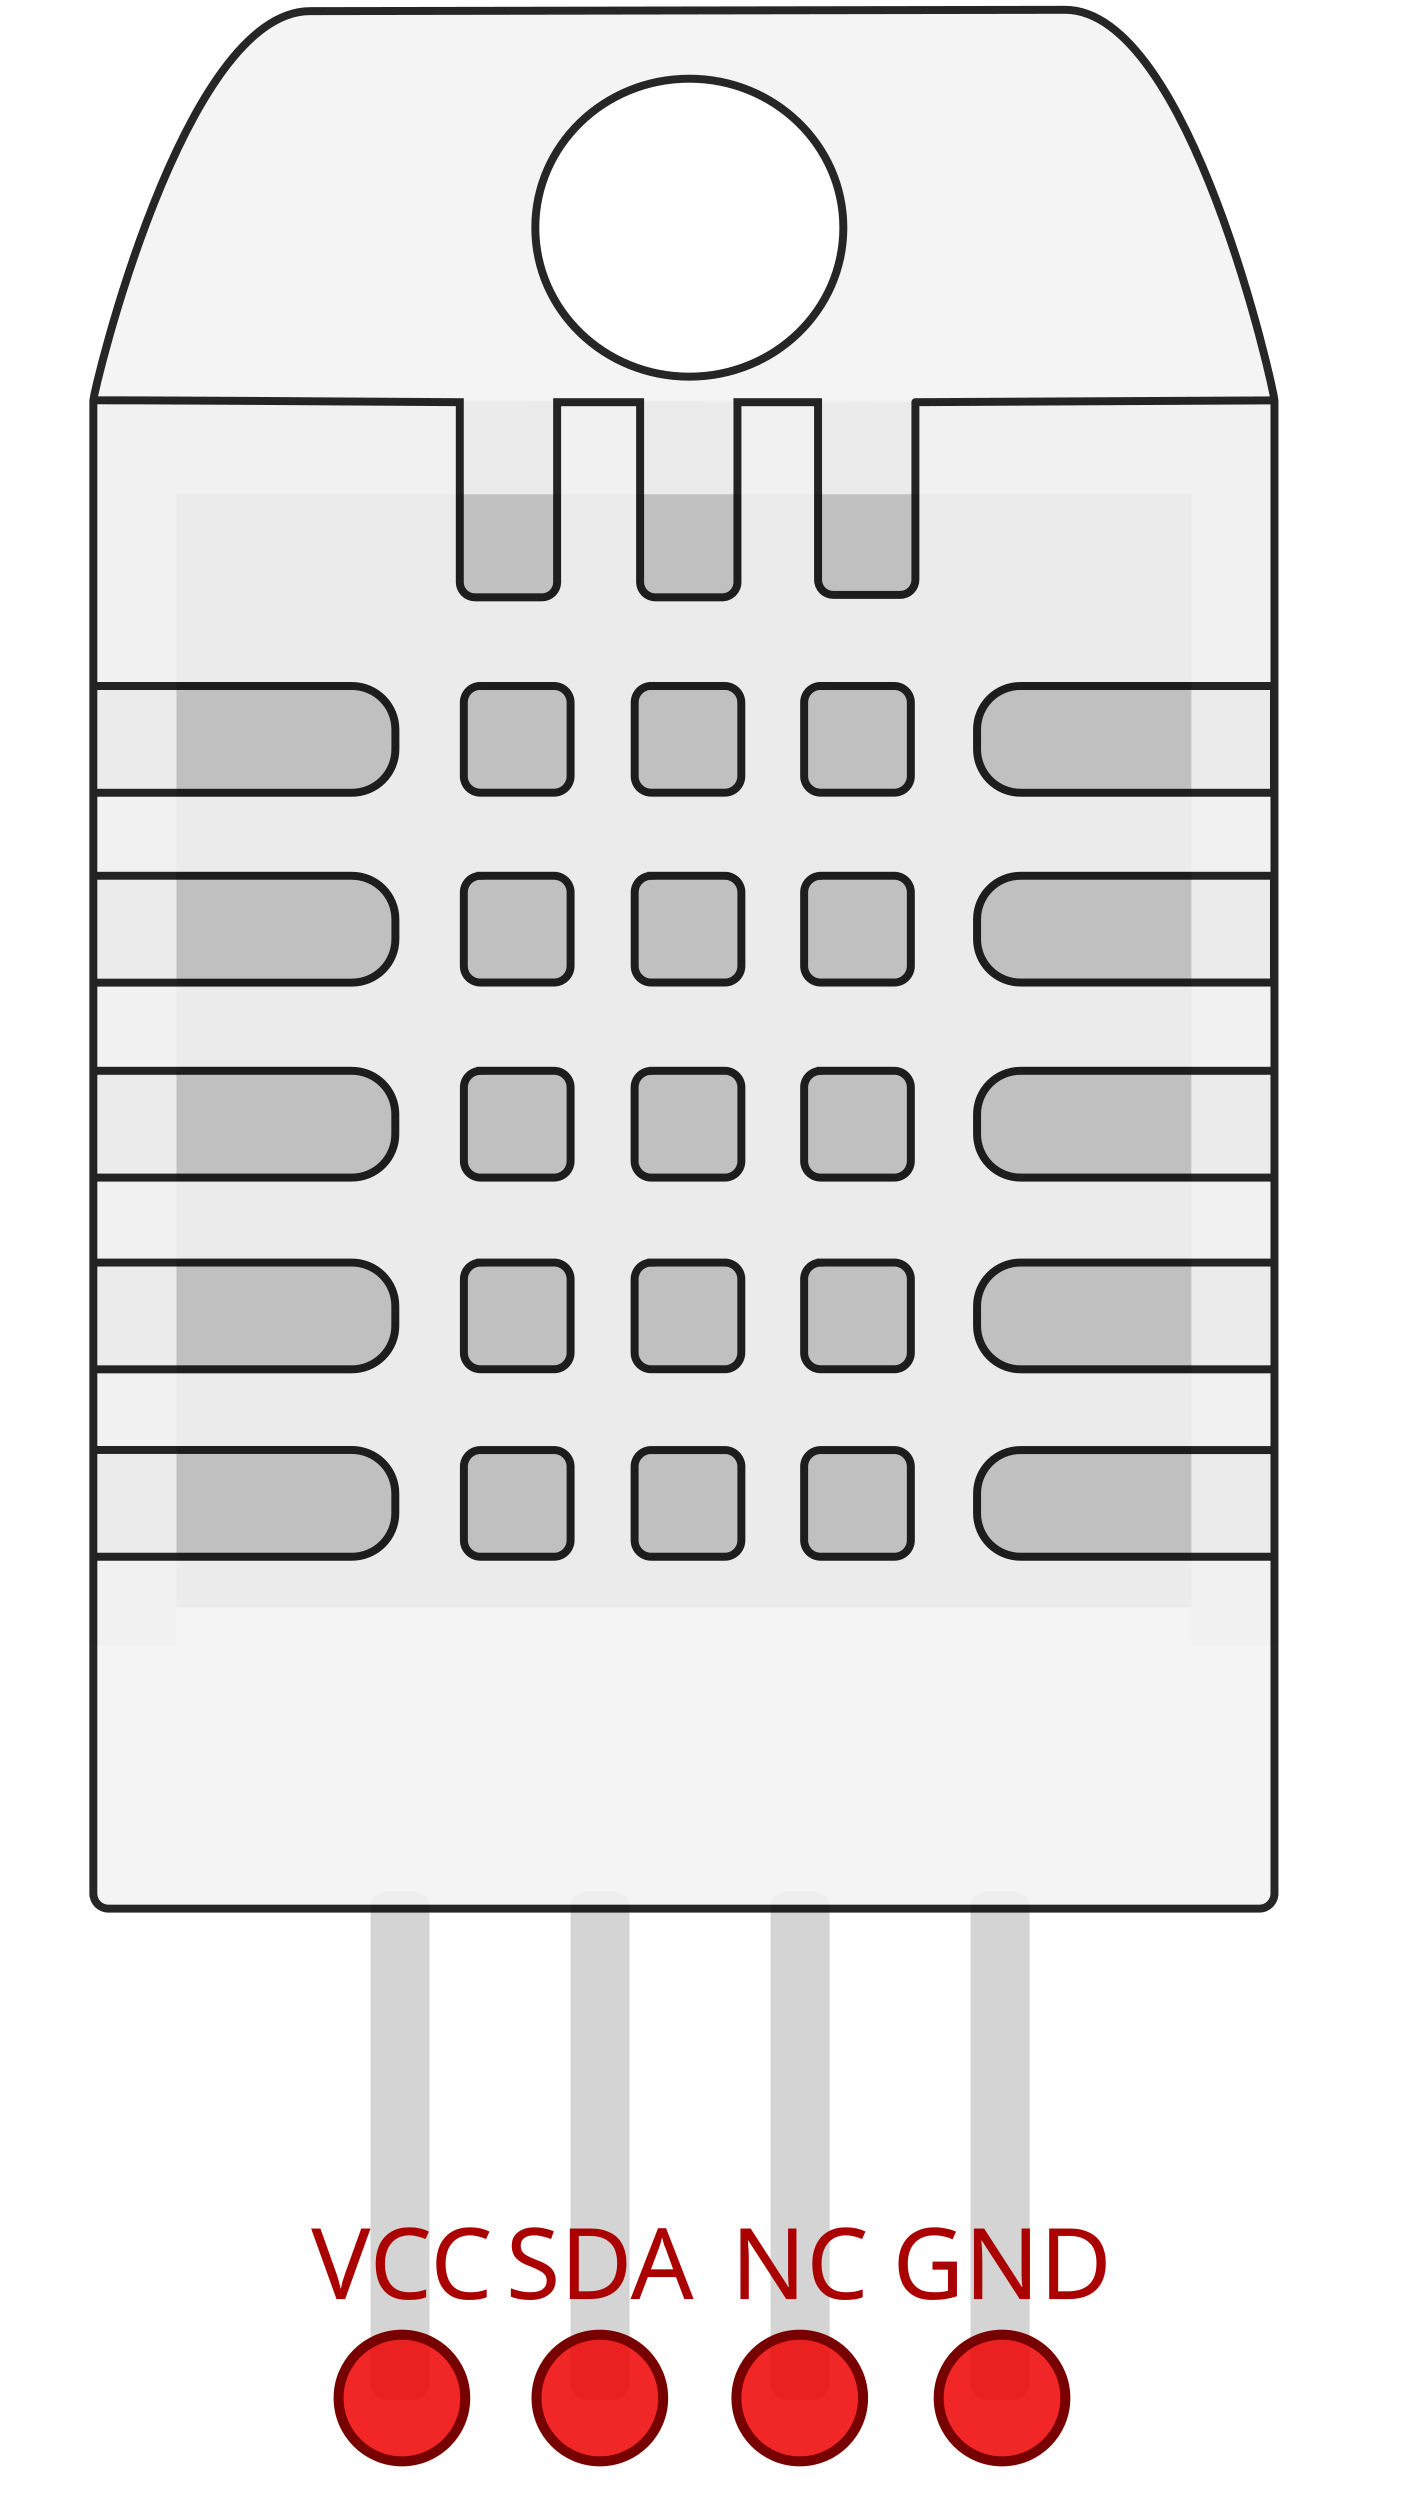
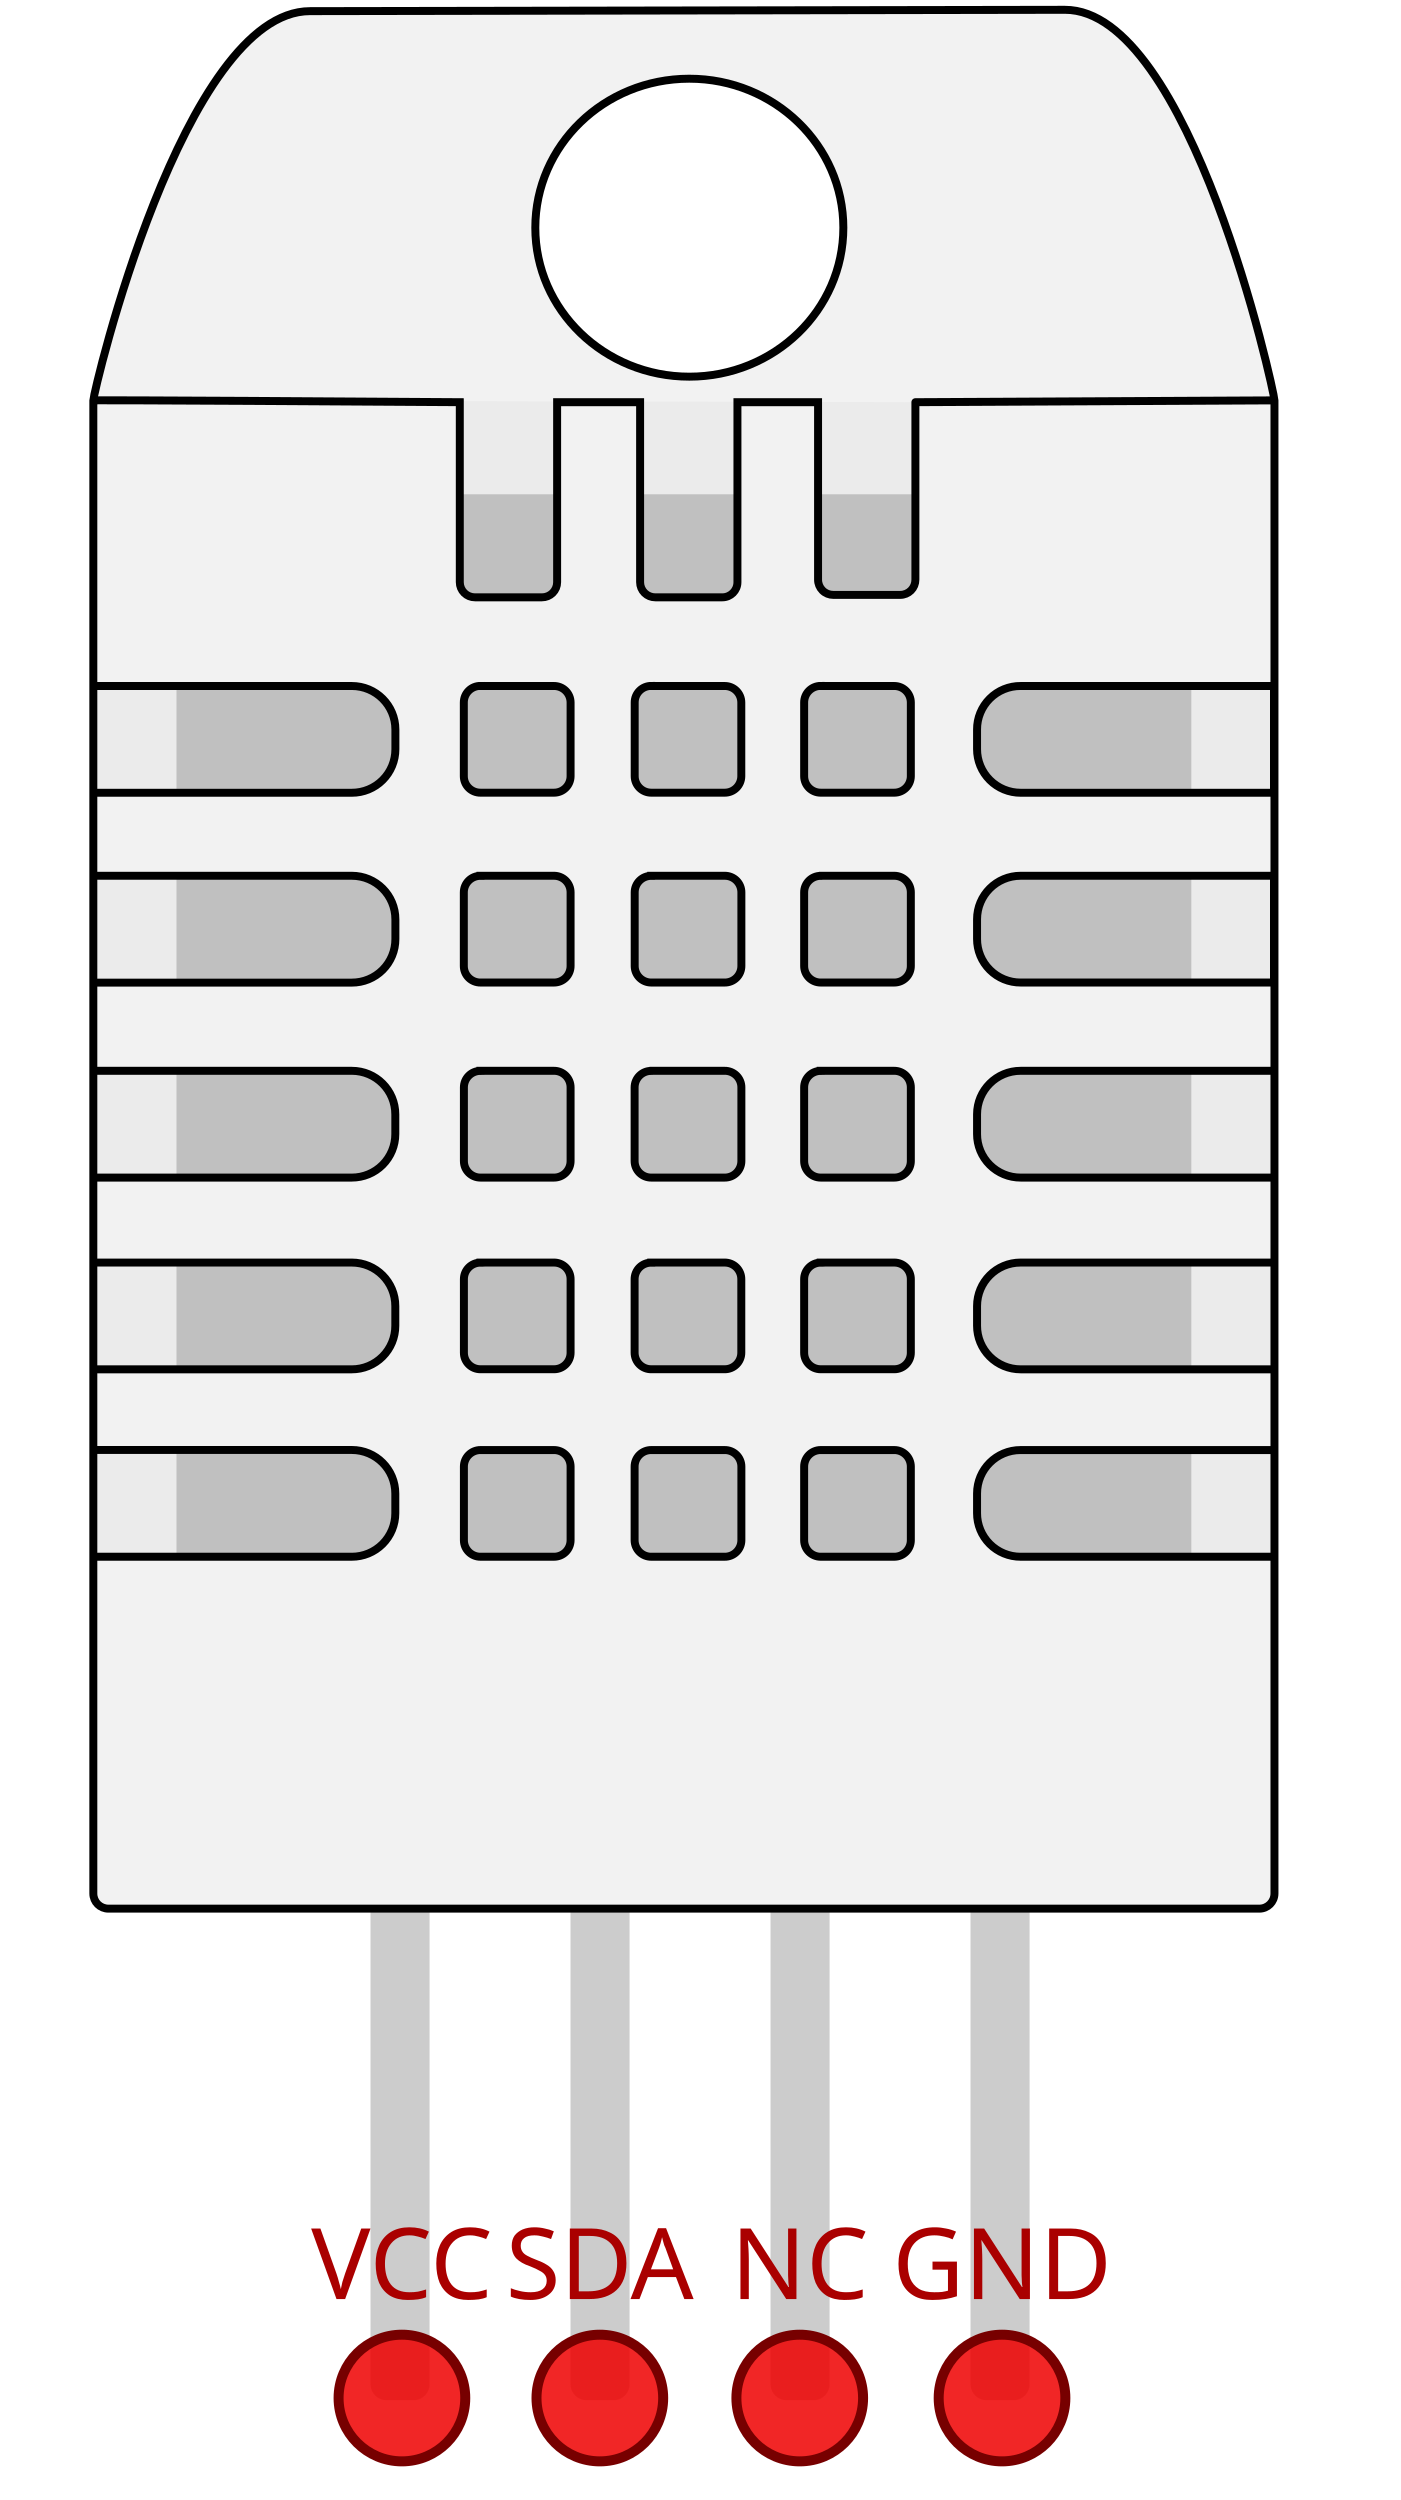
<svg xmlns="http://www.w3.org/2000/svg" width="70" height="124.99" viewBox="0 0 70 124.99" version="1.1" id="svg35" xml:space="preserve">
  <defs id="defs35" />
-   <g id="g37" transform="translate(-10,-20)">
-     <rect style="fill:#c0c0c0;stroke:none;stroke-width:0.7;stroke-linecap:round" id="rect35" width="53.115" height="58.5" x="17.964" y="41.872" />
-     <path id="rect36" style="fill:#ebebeb;fill-opacity:1;stroke:none;stroke-width:0.7;stroke-linecap:round" d="M 14.666,40.018 V 102.266 H 18.824 V 44.712 H 69.561 V 102.266 H 73.718 V 40.018 Z" />
-     <rect x="28.524" y="114.564" width="2.953" height="25.436" rx="0.796" id="rect28" ry="0.796" style="opacity:0.85;fill:#cccccc;stroke-width:0.835;stroke-linecap:round" />
-     <rect x="38.523" y="114.564" width="2.953" height="25.436" rx="0.796" id="rect29" ry="0.796" style="opacity:0.85;fill:#cccccc;stroke-width:0.835;stroke-linecap:round" />
-     <rect x="48.523" y="114.564" width="2.953" height="25.436" rx="0.796" id="rect30" ry="0.796" style="opacity:0.85;fill:#cccccc;stroke-width:0.835;stroke-linecap:round" />
-     <rect x="58.522" y="114.564" width="2.953" height="25.436" rx="0.796" id="rect31" ry="0.796" style="opacity:0.85;fill:#cccccc;stroke-width:0.835;stroke-linecap:round" />
-     <path d="M 73.718,114.669 V 40.017 M 73.718,40.017 C 73.718,39.596 69.51,20.482 63.238,20.49 L 25.504,20.557 C 19.166,20.557 14.666,39.596 14.666,40.017 V 114.669 C 14.666,115.091 15.005,115.425 15.422,115.425 H 72.962 A 0.756,0.756 0 0 0 73.718,114.669 M 44.448,23.935 H 44.464 C 48.716,23.935 52.164,27.27 52.164,31.384 52.164,35.498 48.716,38.832 44.464,38.832 40.212,38.832 36.763,35.498 36.763,31.384 36.763,27.274 40.2,23.943 44.448,23.935 Z M 34.023,54.297 H 37.696 A 0.827,0.827 0 0 1 38.527,55.123 V 58.804 A 0.827,0.827 0 0 1 37.7,59.631 H 34.023 A 0.827,0.827 0 0 1 33.189,58.804 V 55.123 A 0.827,0.827 0 0 1 34.023,54.293 Z M 42.558,54.297 H 46.235 A 0.827,0.827 0 0 1 47.062,55.123 V 58.804 A 0.827,0.827 0 0 1 46.235,59.631 H 42.558 A 0.827,0.827 0 0 1 41.732,58.804 V 55.123 A 0.827,0.827 0 0 1 42.558,54.293 Z M 51.03,54.297 H 54.711 A 0.827,0.827 0 0 1 55.538,55.123 V 58.804 A 0.827,0.827 0 0 1 54.711,59.631 H 51.03 A 0.827,0.827 0 0 1 50.204,58.804 V 55.123 A 0.827,0.827 0 0 1 51.03,54.293 Z M 73.694,54.297 V 59.635 M 73.694,59.635 H 61.03 A 2.177,2.177 0 0 1 58.849,57.454 V 56.474 A 2.165,2.165 0 0 1 61.03,54.297 H 73.694 M 14.666,54.297 H 27.587 C 28.795,54.297 29.768,55.269 29.768,56.474 V 57.458 A 2.173,2.173 0 0 1 27.587,59.635 H 14.666 M 14.666,63.785 H 27.587 C 28.795,63.785 29.768,64.757 29.768,65.966 V 66.946 A 2.173,2.173 0 0 1 27.587,69.127 H 14.666 M 34.023,63.785 H 37.696 A 0.827,0.827 0 0 1 38.527,64.615 V 68.292 A 0.827,0.827 0 0 1 37.7,69.123 H 34.023 A 0.827,0.827 0 0 1 33.189,68.296 V 64.615 A 0.827,0.827 0 0 1 34.023,63.789 Z M 42.558,63.785 H 46.235 A 0.827,0.827 0 0 1 47.066,64.615 V 68.292 A 0.827,0.827 0 0 1 46.235,69.123 H 42.558 A 0.827,0.827 0 0 1 41.732,68.296 V 64.615 A 0.827,0.827 0 0 1 42.558,63.789 Z M 51.034,63.785 H 54.711 A 0.827,0.827 0 0 1 55.538,64.615 V 68.292 A 0.827,0.827 0 0 1 54.711,69.123 H 51.034 A 0.827,0.827 0 0 1 50.204,68.296 V 64.615 A 0.827,0.827 0 0 1 51.03,63.789 Z M 61.03,63.785 H 73.694 V 69.123 H 61.03 A 2.173,2.173 0 0 1 58.849,66.946 V 65.962 C 58.849,64.757 59.821,63.785 61.03,63.785 Z M 14.666,73.536 H 27.587 C 28.795,73.536 29.764,74.509 29.764,75.717 V 76.698 A 2.173,2.173 0 0 1 27.587,78.875 H 14.666 M 34.019,73.536 H 37.696 A 0.827,0.827 0 0 1 38.527,74.367 V 78.044 A 0.827,0.827 0 0 1 37.7,78.875 H 34.019 A 0.827,0.827 0 0 1 33.193,78.048 V 74.367 A 0.827,0.827 0 0 1 34.019,73.54 Z M 42.558,73.536 H 46.231 A 0.827,0.827 0 0 1 47.066,74.367 V 78.044 A 0.827,0.827 0 0 1 46.231,78.875 H 42.558 A 0.827,0.827 0 0 1 41.728,78.048 V 74.367 A 0.827,0.827 0 0 1 42.554,73.54 Z M 51.03,73.536 H 54.707 A 0.827,0.827 0 0 1 55.538,74.367 V 78.044 A 0.827,0.827 0 0 1 54.711,78.875 H 51.03 A 0.827,0.827 0 0 1 50.204,78.048 V 74.367 A 0.827,0.827 0 0 1 51.03,73.54 Z M 73.694,78.875 H 61.03 A 2.173,2.173 0 0 1 58.849,76.698 V 75.713 C 58.849,74.509 59.821,73.536 61.03,73.536 H 73.694 M 73.694,88.461 H 61.026 A 2.177,2.177 0 0 1 58.849,86.28 V 85.3 C 58.849,84.095 59.821,83.123 61.026,83.123 H 73.694 M 14.666,83.123 H 27.587 C 28.795,83.123 29.764,84.095 29.764,85.3 V 86.284 A 2.173,2.173 0 0 1 27.587,88.461 H 14.666 M 34.019,83.123 H 37.696 A 0.827,0.827 0 0 1 38.527,83.953 V 87.631 A 0.827,0.827 0 0 1 37.7,88.457 H 34.019 A 0.827,0.827 0 0 1 33.193,87.631 V 83.953 A 0.827,0.827 0 0 1 34.019,83.127 Z M 42.558,83.123 H 46.235 A 0.827,0.827 0 0 1 47.062,83.953 V 87.631 A 0.827,0.827 0 0 1 46.235,88.457 H 42.558 A 0.827,0.827 0 0 1 41.728,87.631 V 83.953 A 0.827,0.827 0 0 1 42.558,83.127 Z M 51.03,83.123 H 54.707 A 0.827,0.827 0 0 1 55.538,83.953 V 87.631 A 0.827,0.827 0 0 1 54.711,88.457 H 51.03 A 0.827,0.827 0 0 1 50.204,87.631 V 83.953 A 0.827,0.827 0 0 1 51.03,83.127 Z M 14.666,92.493 H 27.587 C 28.795,92.493 29.764,93.465 29.764,94.674 V 95.658 A 2.173,2.173 0 0 1 27.587,97.831 H 14.666 M 34.019,92.497 H 37.696 A 0.827,0.827 0 0 1 38.527,93.323 V 97 A 0.827,0.827 0 0 1 37.7,97.831 H 34.019 A 0.827,0.827 0 0 1 33.193,97.004 V 93.327 A 0.827,0.827 0 0 1 34.019,92.497 Z M 42.558,92.497 H 46.231 A 0.827,0.827 0 0 1 47.066,93.323 V 97 A 0.827,0.827 0 0 1 46.231,97.831 H 42.558 A 0.827,0.827 0 0 1 41.728,97.004 V 93.327 A 0.827,0.827 0 0 1 42.554,92.497 Z M 51.03,92.497 H 54.707 A 0.827,0.827 0 0 1 55.538,93.323 V 97 A 0.827,0.827 0 0 1 54.711,97.831 H 51.03 A 0.827,0.827 0 0 1 50.204,97.004 V 93.327 A 0.827,0.827 0 0 1 51.03,92.497 Z M 73.694,97.831 H 61.026 A 2.173,2.173 0 0 1 58.849,95.654 V 94.67 C 58.849,93.465 59.821,92.497 61.026,92.497 H 73.694 M 55.766,40.108 V 48.982 A 0.756,0.756 0 0 1 55.007,49.742 H 51.66 A 0.756,0.756 0 0 1 50.9,48.982 V 40.108 H 46.869 V 49.108 A 0.756,0.756 0 0 1 46.113,49.864 H 42.763 A 0.756,0.756 0 0 1 42.003,49.108 V 40.108 H 37.854 V 49.108 A 0.756,0.756 0 0 1 37.094,49.864 H 33.748 A 0.756,0.756 0 0 1 32.988,49.108 V 40.108 C 14.599,39.986 14.666,40.017 14.666,40.017 M 73.718,40.017 55.766,40.108 V 40.108" fill="#f2f2f2" stroke="#000000" stroke-linecap="round" stroke-width="0.398" id="path31" style="opacity:0.85" />
-     <g id="g32" transform="matrix(0.9895425,0,0,0.9895741,-5.321511,0.4114143)" style="stroke-width:1.011">
+   <rect style="fill:#c0c0c0;stroke:none;stroke-width:0.7;stroke-linecap:round;opacity:1" id="rect35" width="53.115" height="58.5" x="7.964" y="21.872" />
+   <path id="rect36" style="fill:#ebebeb;fill-opacity:1;stroke:none;stroke-width:0.7;stroke-linecap:round;opacity:1" d="M 4.666,20.018 V 82.266 H 8.824 V 24.712 H 59.561 V 82.266 H 63.718 V 20.018 Z" />
+   <rect x="18.524" y="94.564" width="2.953" height="25.436" rx="0.796" id="rect28" ry="0.796" style="opacity:1;fill:#cccccc;stroke-width:0.835;stroke-linecap:round" />
+   <rect x="28.523" y="94.564" width="2.953" height="25.436" rx="0.796" id="rect29" ry="0.796" style="opacity:1;fill:#cccccc;stroke-width:0.835;stroke-linecap:round" />
+   <rect x="38.523" y="94.564" width="2.953" height="25.436" rx="0.796" id="rect30" ry="0.796" style="opacity:1;fill:#cccccc;stroke-width:0.835;stroke-linecap:round" />
+   <rect x="48.522" y="94.564" width="2.953" height="25.436" rx="0.796" id="rect31" ry="0.796" style="opacity:1;fill:#cccccc;stroke-width:0.835;stroke-linecap:round" />
+   <path d="M 63.718,94.669 V 20.017 M 63.718,20.017 C 63.718,19.596 59.51,0.482 53.238,0.49 L 15.504,0.557 C 9.166,0.557 4.666,19.596 4.666,20.017 V 94.669 C 4.666,95.091 5.005,95.425 5.422,95.425 H 62.962 A 0.756,0.756 0 0 0 63.718,94.669 M 34.448,3.935 H 34.464 C 38.716,3.935 42.164,7.27 42.164,11.384 42.164,15.498 38.716,18.832 34.464,18.832 30.212,18.832 26.763,15.498 26.763,11.384 26.763,7.274 30.2,3.943 34.448,3.935 Z M 24.023,34.297 H 27.696 A 0.827,0.827 0 0 1 28.527,35.123 V 38.804 A 0.827,0.827 0 0 1 27.7,39.631 H 24.023 A 0.827,0.827 0 0 1 23.189,38.804 V 35.123 A 0.827,0.827 0 0 1 24.023,34.293 Z M 32.558,34.297 H 36.235 A 0.827,0.827 0 0 1 37.062,35.123 V 38.804 A 0.827,0.827 0 0 1 36.235,39.631 H 32.558 A 0.827,0.827 0 0 1 31.732,38.804 V 35.123 A 0.827,0.827 0 0 1 32.558,34.293 Z M 41.03,34.297 H 44.711 A 0.827,0.827 0 0 1 45.538,35.123 V 38.804 A 0.827,0.827 0 0 1 44.711,39.631 H 41.03 A 0.827,0.827 0 0 1 40.204,38.804 V 35.123 A 0.827,0.827 0 0 1 41.03,34.293 Z M 63.694,34.297 V 39.635 M 63.694,39.635 H 51.03 A 2.177,2.177 0 0 1 48.849,37.454 V 36.474 A 2.165,2.165 0 0 1 51.03,34.297 H 63.694 M 4.666,34.297 H 17.587 C 18.795,34.297 19.768,35.269 19.768,36.474 V 37.458 A 2.173,2.173 0 0 1 17.587,39.635 H 4.666 M 4.666,43.785 H 17.587 C 18.795,43.785 19.768,44.757 19.768,45.966 V 46.946 A 2.173,2.173 0 0 1 17.587,49.127 H 4.666 M 24.023,43.785 H 27.696 A 0.827,0.827 0 0 1 28.527,44.615 V 48.292 A 0.827,0.827 0 0 1 27.7,49.123 H 24.023 A 0.827,0.827 0 0 1 23.189,48.296 V 44.615 A 0.827,0.827 0 0 1 24.023,43.789 Z M 32.558,43.785 H 36.235 A 0.827,0.827 0 0 1 37.066,44.615 V 48.292 A 0.827,0.827 0 0 1 36.235,49.123 H 32.558 A 0.827,0.827 0 0 1 31.732,48.296 V 44.615 A 0.827,0.827 0 0 1 32.558,43.789 Z M 41.034,43.785 H 44.711 A 0.827,0.827 0 0 1 45.538,44.615 V 48.292 A 0.827,0.827 0 0 1 44.711,49.123 H 41.034 A 0.827,0.827 0 0 1 40.204,48.296 V 44.615 A 0.827,0.827 0 0 1 41.03,43.789 Z M 51.03,43.785 H 63.694 V 49.123 H 51.03 A 2.173,2.173 0 0 1 48.849,46.946 V 45.962 C 48.849,44.757 49.821,43.785 51.03,43.785 Z M 4.666,53.536 H 17.587 C 18.795,53.536 19.764,54.509 19.764,55.717 V 56.698 A 2.173,2.173 0 0 1 17.587,58.875 H 4.666 M 24.019,53.536 H 27.696 A 0.827,0.827 0 0 1 28.527,54.367 V 58.044 A 0.827,0.827 0 0 1 27.7,58.875 H 24.019 A 0.827,0.827 0 0 1 23.193,58.048 V 54.367 A 0.827,0.827 0 0 1 24.019,53.54 Z M 32.558,53.536 H 36.231 A 0.827,0.827 0 0 1 37.066,54.367 V 58.044 A 0.827,0.827 0 0 1 36.231,58.875 H 32.558 A 0.827,0.827 0 0 1 31.728,58.048 V 54.367 A 0.827,0.827 0 0 1 32.554,53.54 Z M 41.03,53.536 H 44.707 A 0.827,0.827 0 0 1 45.538,54.367 V 58.044 A 0.827,0.827 0 0 1 44.711,58.875 H 41.03 A 0.827,0.827 0 0 1 40.204,58.048 V 54.367 A 0.827,0.827 0 0 1 41.03,53.54 Z M 63.694,58.875 H 51.03 A 2.173,2.173 0 0 1 48.849,56.698 V 55.713 C 48.849,54.509 49.821,53.536 51.03,53.536 H 63.694 M 63.694,68.461 H 51.026 A 2.177,2.177 0 0 1 48.849,66.28 V 65.3 C 48.849,64.095 49.821,63.123 51.026,63.123 H 63.694 M 4.666,63.123 H 17.587 C 18.795,63.123 19.764,64.095 19.764,65.3 V 66.284 A 2.173,2.173 0 0 1 17.587,68.461 H 4.666 M 24.019,63.123 H 27.696 A 0.827,0.827 0 0 1 28.527,63.953 V 67.631 A 0.827,0.827 0 0 1 27.7,68.457 H 24.019 A 0.827,0.827 0 0 1 23.193,67.631 V 63.953 A 0.827,0.827 0 0 1 24.019,63.127 Z M 32.558,63.123 H 36.235 A 0.827,0.827 0 0 1 37.062,63.953 V 67.631 A 0.827,0.827 0 0 1 36.235,68.457 H 32.558 A 0.827,0.827 0 0 1 31.728,67.631 V 63.953 A 0.827,0.827 0 0 1 32.558,63.127 Z M 41.03,63.123 H 44.707 A 0.827,0.827 0 0 1 45.538,63.953 V 67.631 A 0.827,0.827 0 0 1 44.711,68.457 H 41.03 A 0.827,0.827 0 0 1 40.204,67.631 V 63.953 A 0.827,0.827 0 0 1 41.03,63.127 Z M 4.666,72.493 H 17.587 C 18.795,72.493 19.764,73.465 19.764,74.674 V 75.658 A 2.173,2.173 0 0 1 17.587,77.831 H 4.666 M 24.019,72.497 H 27.696 A 0.827,0.827 0 0 1 28.527,73.323 V 77 A 0.827,0.827 0 0 1 27.7,77.831 H 24.019 A 0.827,0.827 0 0 1 23.193,77.004 V 73.327 A 0.827,0.827 0 0 1 24.019,72.497 Z M 32.558,72.497 H 36.231 A 0.827,0.827 0 0 1 37.066,73.323 V 77 A 0.827,0.827 0 0 1 36.231,77.831 H 32.558 A 0.827,0.827 0 0 1 31.728,77.004 V 73.327 A 0.827,0.827 0 0 1 32.554,72.497 Z M 41.03,72.497 H 44.707 A 0.827,0.827 0 0 1 45.538,73.323 V 77 A 0.827,0.827 0 0 1 44.711,77.831 H 41.03 A 0.827,0.827 0 0 1 40.204,77.004 V 73.327 A 0.827,0.827 0 0 1 41.03,72.497 Z M 63.694,77.831 H 51.026 A 2.173,2.173 0 0 1 48.849,75.654 V 74.67 C 48.849,73.465 49.821,72.497 51.026,72.497 H 63.694 M 45.766,20.108 V 28.982 A 0.756,0.756 0 0 1 45.007,29.742 H 41.66 A 0.756,0.756 0 0 1 40.9,28.982 V 20.108 H 36.869 V 29.108 A 0.756,0.756 0 0 1 36.113,29.864 H 32.763 A 0.756,0.756 0 0 1 32.003,29.108 V 20.108 H 27.854 V 29.108 A 0.756,0.756 0 0 1 27.094,29.864 H 23.748 A 0.756,0.756 0 0 1 22.988,29.108 V 20.108 C 4.599,19.986 4.666,20.017 4.666,20.017 M 63.718,20.017 45.766,20.108 V 20.108" fill="#f2f2f2" stroke="#000000" stroke-linecap="round" stroke-width="0.398" id="path31" style="opacity:1" />
+   <g id="g1">
+     <g id="g32" transform="matrix(0.9895425,0,0,0.9895741,-15.32151,-19.58859)" style="stroke-width:1.011">
      <circle id="pin-VCC" cx="35.79" cy="140.95" r="3.2" fill="#ee0000" fill-opacity="0.85" stroke="#770000" stroke-width="0.505" />
      <text x="35.79" y="135.95" font-size="5px" fill="#aa0000" text-anchor="middle" font-family="sans-serif" id="text31" style="stroke-width:1.011">VCC</text>
    </g>
-     <g id="g33" transform="matrix(0.9895425,0,0,0.9895741,-5.321511,0.4114143)" style="stroke-width:1.011">
+     <g id="g33" transform="matrix(0.9895425,0,0,0.9895741,-15.32151,-19.58859)" style="stroke-width:1.011">
      <circle id="pin-SDA" cx="45.79" cy="140.95" r="3.2" fill="#ee0000" fill-opacity="0.85" stroke="#770000" stroke-width="0.505" />
      <text x="45.79" y="135.95" font-size="5px" fill="#aa0000" text-anchor="middle" font-family="sans-serif" id="text32" style="stroke-width:1.011">SDA</text>
    </g>
-     <g id="g34" transform="matrix(0.9895425,0,0,0.9895741,-5.321511,0.4114143)" style="stroke-width:1.011">
+     <g id="g34" transform="matrix(0.9895425,0,0,0.9895741,-15.32151,-19.58859)" style="stroke-width:1.011">
      <circle id="pin-NC" cx="55.89" cy="140.95" r="3.2" fill="#ee0000" fill-opacity="0.85" stroke="#770000" stroke-width="0.505" />
      <text x="55.89" y="135.95" font-size="5px" fill="#aa0000" text-anchor="middle" font-family="sans-serif" id="text33" style="stroke-width:1.011">NC</text>
    </g>
-     <g id="g35" transform="matrix(0.9895425,0,0,0.9895741,-5.321511,0.4114143)" style="stroke-width:1.011">
+     <g id="g35" transform="matrix(0.9895425,0,0,0.9895741,-15.32151,-19.58859)" style="stroke-width:1.011">
      <circle id="pin-GND" cx="66.11" cy="140.95" r="3.2" fill="#ee0000" fill-opacity="0.85" stroke="#770000" stroke-width="0.505" />
      <text x="66.11" y="135.95" font-size="5px" fill="#aa0000" text-anchor="middle" font-family="sans-serif" id="text34" style="stroke-width:1.011">GND</text>
    </g>
  </g>
</svg>
